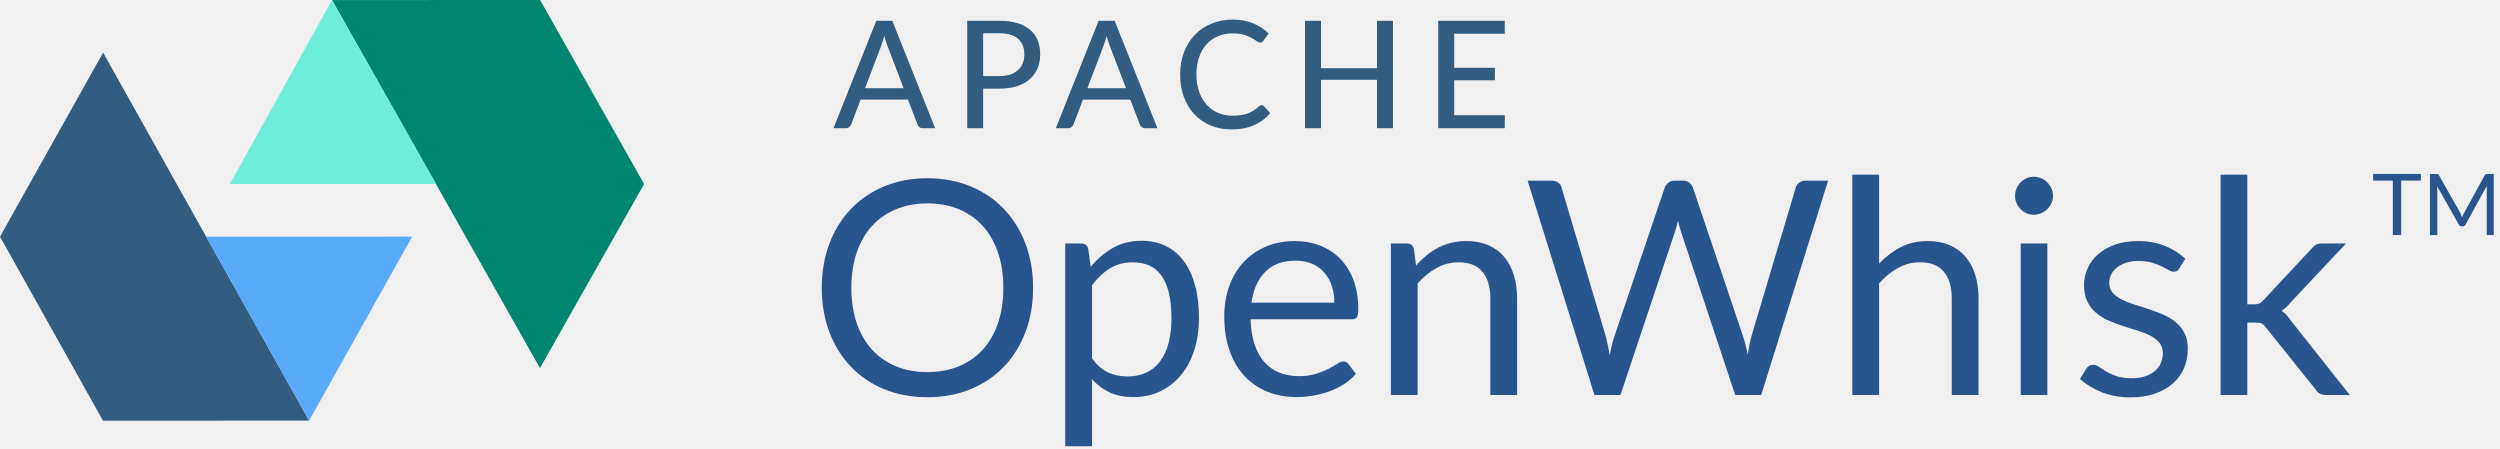
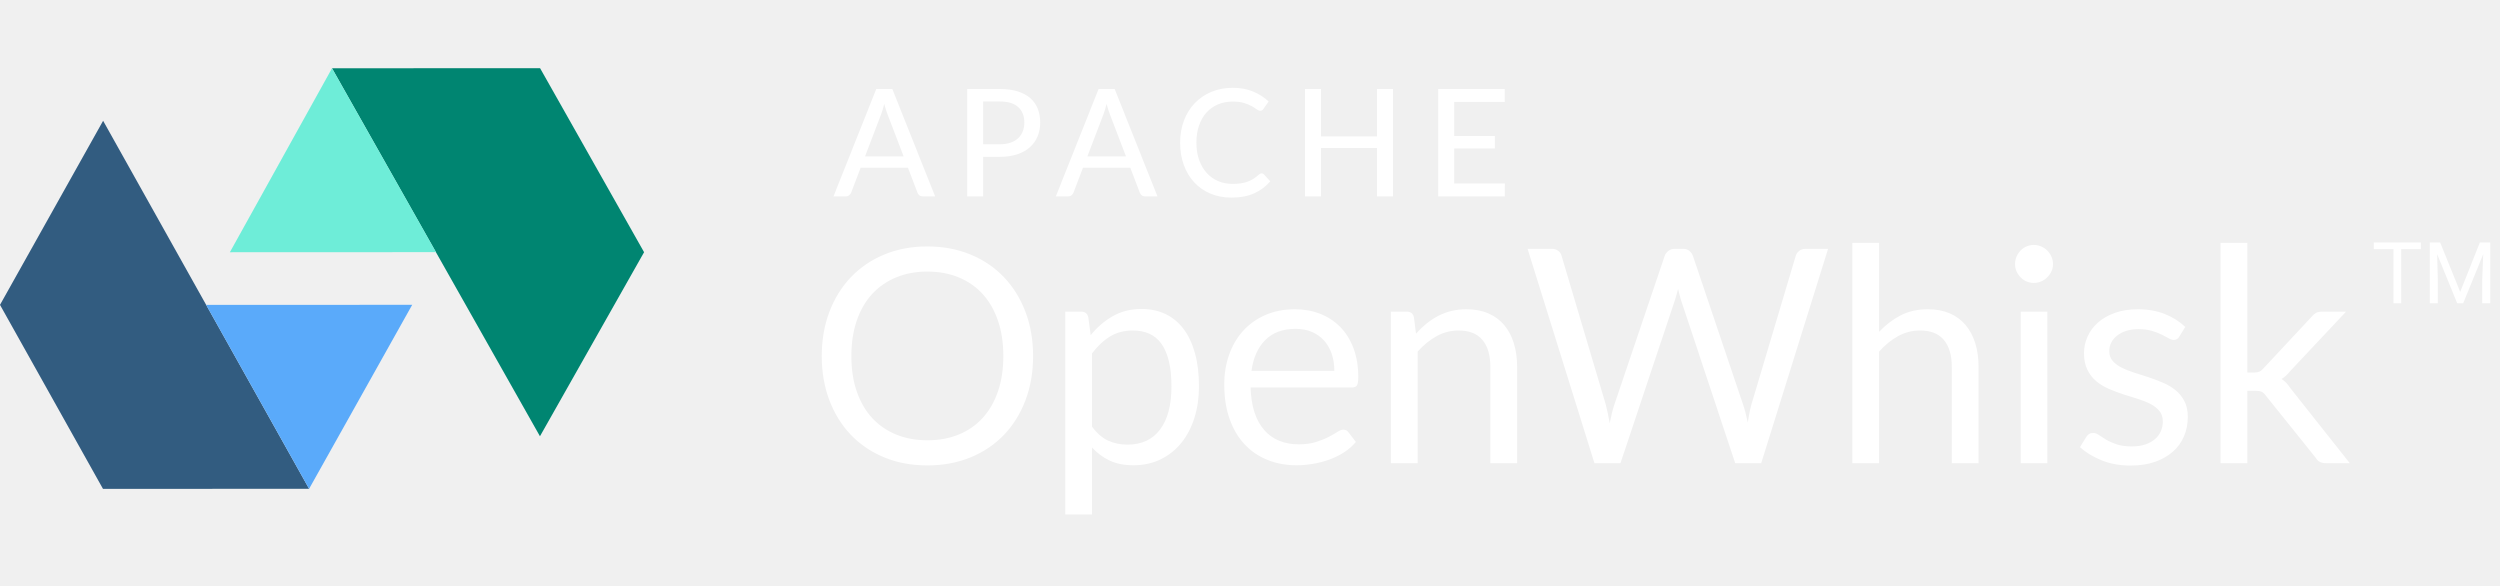
- <svg xmlns="http://www.w3.org/2000/svg" width="117px" height="21px" viewBox="0 0 117 21" version="1.1">
+ <svg xmlns="http://www.w3.org/2000/svg" width="188px" height="44px" viewBox="0 0 117 21" version="1.1">
  <defs />
  <g id="Symbols" stroke="none" stroke-width="1" fill="none" fill-rule="evenodd">
    <g id="Menu" transform="translate(-268, -33)">
      <g id="apache-openwhisk" transform="translate(268, 33)">
        <g id="Group-23">
          <polygon id="Fill-1" fill="#008571" points="25.276 -0 15.537 0.003 25.27 17.226 30.143 8.612" />
          <polygon id="Fill-2" fill="#6EEDD8" points="15.538 0.003 10.758 8.613 20.406 8.609" />
          <polygon id="Fill-3" fill="#325C80" points="0 11.076 4.82 19.688 14.466 19.684 4.826 2.461" />
          <polygon id="Fill-4" fill="#5AAAFA" points="9.646 11.077 14.466 19.685 19.291 11.074" />
        </g>
-         <text id="TM" font-family="Lato-Medium, Lato" font-size="4" font-weight="400" fill="#29558F">
+         <text id="TM" font-family="Roboto-Medium, Roboto" font-size="4" font-weight="400" fill="#FFFFFF">
          <tspan x="111" y="11">TM</tspan>
        </text>
-         <path d="M48.349,13.473 C48.349,14.224 48.23,14.913 47.992,15.541 C47.754,16.169 47.418,16.709 46.984,17.162 C46.55,17.614 46.029,17.965 45.419,18.215 C44.81,18.465 44.137,18.59 43.4,18.59 C42.663,18.59 41.991,18.465 41.384,18.215 C40.777,17.965 40.257,17.614 39.823,17.162 C39.389,16.709 39.053,16.169 38.815,15.541 C38.577,14.913 38.458,14.224 38.458,13.473 C38.458,12.721 38.577,12.032 38.815,11.404 C39.053,10.776 39.389,10.235 39.823,9.78 C40.257,9.325 40.777,8.972 41.384,8.72 C41.991,8.468 42.663,8.342 43.4,8.342 C44.137,8.342 44.81,8.468 45.419,8.72 C46.029,8.972 46.55,9.325 46.984,9.78 C47.418,10.235 47.754,10.776 47.992,11.404 C48.23,12.032 48.349,12.721 48.349,13.473 Z M46.956,13.473 C46.956,12.857 46.872,12.304 46.704,11.814 C46.536,11.324 46.298,10.909 45.99,10.571 C45.682,10.233 45.309,9.973 44.87,9.791 C44.431,9.609 43.941,9.518 43.4,9.518 C42.863,9.518 42.376,9.609 41.937,9.791 C41.498,9.973 41.124,10.233 40.813,10.571 C40.503,10.909 40.264,11.324 40.096,11.814 C39.928,12.304 39.844,12.857 39.844,13.473 C39.844,14.089 39.928,14.64 40.096,15.128 C40.264,15.616 40.503,16.029 40.813,16.367 C41.124,16.705 41.498,16.964 41.937,17.144 C42.376,17.324 42.863,17.414 43.4,17.414 C43.941,17.414 44.431,17.324 44.87,17.144 C45.309,16.964 45.682,16.705 45.99,16.367 C46.298,16.029 46.536,15.616 46.704,15.128 C46.872,14.64 46.956,14.089 46.956,13.473 Z M51.107,16.777 C51.336,17.085 51.585,17.302 51.856,17.428 C52.127,17.554 52.43,17.617 52.766,17.617 C53.429,17.617 53.937,17.381 54.292,16.91 C54.647,16.438 54.824,15.766 54.824,14.894 C54.824,14.432 54.783,14.035 54.702,13.704 C54.62,13.372 54.502,13.1 54.348,12.888 C54.194,12.676 54.005,12.521 53.781,12.423 C53.557,12.325 53.303,12.276 53.018,12.276 C52.612,12.276 52.256,12.369 51.95,12.556 C51.645,12.742 51.364,13.006 51.107,13.347 L51.107,16.777 Z M51.044,12.493 C51.343,12.124 51.688,11.828 52.08,11.604 C52.472,11.38 52.92,11.268 53.424,11.268 C53.835,11.268 54.206,11.346 54.537,11.502 C54.868,11.658 55.151,11.889 55.384,12.195 C55.617,12.501 55.797,12.88 55.923,13.333 C56.049,13.785 56.112,14.306 56.112,14.894 C56.112,15.416 56.042,15.903 55.902,16.353 C55.762,16.803 55.56,17.193 55.297,17.522 C55.033,17.851 54.711,18.11 54.331,18.299 C53.95,18.488 53.522,18.583 53.046,18.583 C52.612,18.583 52.24,18.509 51.929,18.362 C51.619,18.215 51.345,18.011 51.107,17.75 L51.107,20.886 L49.854,20.886 L49.854,11.394 L50.603,11.394 C50.78,11.394 50.89,11.48 50.932,11.653 L51.044,12.493 Z M62.447,14.166 C62.447,13.876 62.406,13.611 62.325,13.371 C62.243,13.131 62.124,12.923 61.968,12.748 C61.811,12.573 61.621,12.438 61.397,12.342 C61.173,12.246 60.919,12.199 60.634,12.199 C60.037,12.199 59.564,12.372 59.217,12.72 C58.869,13.068 58.653,13.55 58.569,14.166 L62.447,14.166 Z M63.455,17.491 C63.301,17.677 63.117,17.839 62.902,17.977 C62.687,18.115 62.458,18.228 62.212,18.317 C61.967,18.405 61.714,18.472 61.453,18.516 C61.192,18.56 60.933,18.583 60.676,18.583 C60.186,18.583 59.735,18.5 59.322,18.334 C58.908,18.168 58.552,17.926 58.251,17.606 C57.949,17.286 57.715,16.891 57.547,16.42 C57.379,15.948 57.295,15.407 57.295,14.796 C57.295,14.301 57.371,13.839 57.523,13.41 C57.674,12.98 57.892,12.608 58.177,12.293 C58.462,11.978 58.809,11.731 59.22,11.551 C59.631,11.371 60.093,11.282 60.606,11.282 C61.031,11.282 61.424,11.353 61.785,11.495 C62.147,11.637 62.46,11.843 62.724,12.111 C62.987,12.379 63.194,12.711 63.343,13.105 C63.492,13.499 63.567,13.949 63.567,14.453 C63.567,14.649 63.546,14.779 63.504,14.845 C63.462,14.91 63.383,14.943 63.266,14.943 L58.527,14.943 C58.541,15.391 58.603,15.78 58.712,16.112 C58.822,16.443 58.975,16.719 59.171,16.941 C59.367,17.163 59.6,17.328 59.871,17.438 C60.142,17.548 60.445,17.603 60.781,17.603 C61.094,17.603 61.363,17.566 61.59,17.494 C61.816,17.422 62.011,17.344 62.174,17.26 C62.337,17.176 62.474,17.097 62.584,17.025 C62.693,16.953 62.788,16.917 62.867,16.917 C62.97,16.917 63.049,16.956 63.105,17.036 L63.455,17.491 Z M66.269,12.423 C66.423,12.25 66.586,12.094 66.759,11.954 C66.932,11.814 67.115,11.693 67.308,11.593 C67.502,11.493 67.707,11.416 67.924,11.362 C68.142,11.308 68.376,11.282 68.628,11.282 C69.015,11.282 69.357,11.346 69.653,11.474 C69.95,11.602 70.197,11.784 70.395,12.02 C70.594,12.256 70.744,12.539 70.847,12.871 C70.95,13.202 71.001,13.568 71.001,13.97 L71.001,18.485 L69.748,18.485 L69.748,13.97 C69.748,13.433 69.626,13.016 69.38,12.72 C69.135,12.424 68.763,12.276 68.264,12.276 C67.895,12.276 67.551,12.364 67.231,12.542 C66.912,12.719 66.617,12.959 66.346,13.263 L66.346,18.485 L65.093,18.485 L65.093,11.394 L65.842,11.394 C66.019,11.394 66.129,11.48 66.171,11.653 L66.269,12.423 Z M85.554,8.454 L82.425,18.485 L81.207,18.485 L78.666,10.834 C78.643,10.759 78.621,10.68 78.6,10.596 L78.533,10.33 C78.51,10.423 78.486,10.512 78.463,10.596 C78.44,10.68 78.416,10.759 78.393,10.834 L75.838,18.485 L74.62,18.485 L71.491,8.454 L72.618,8.454 C72.739,8.454 72.841,8.484 72.922,8.545 C73.004,8.605 73.057,8.682 73.08,8.776 L75.152,15.748 C75.185,15.874 75.216,16.009 75.246,16.154 C75.277,16.298 75.306,16.452 75.334,16.616 C75.367,16.452 75.4,16.297 75.436,16.15 C75.471,16.003 75.509,15.869 75.551,15.748 L77.91,8.776 C77.938,8.696 77.993,8.623 78.075,8.555 C78.156,8.487 78.255,8.454 78.372,8.454 L78.764,8.454 C78.885,8.454 78.983,8.484 79.058,8.545 C79.133,8.605 79.189,8.682 79.226,8.776 L81.578,15.748 C81.62,15.869 81.658,16 81.694,16.14 C81.729,16.28 81.762,16.427 81.795,16.581 C81.818,16.427 81.844,16.28 81.872,16.14 C81.9,16 81.93,15.869 81.963,15.748 L84.042,8.776 C84.065,8.692 84.118,8.617 84.2,8.552 C84.281,8.486 84.38,8.454 84.497,8.454 L85.554,8.454 Z M87.941,12.339 C88.244,12.017 88.58,11.76 88.949,11.569 C89.318,11.377 89.742,11.282 90.223,11.282 C90.61,11.282 90.952,11.346 91.249,11.474 C91.545,11.602 91.792,11.784 91.99,12.02 C92.189,12.256 92.339,12.539 92.442,12.871 C92.545,13.202 92.596,13.568 92.596,13.97 L92.596,18.485 L91.343,18.485 L91.343,13.97 C91.343,13.433 91.221,13.016 90.975,12.72 C90.73,12.424 90.358,12.276 89.859,12.276 C89.49,12.276 89.146,12.364 88.826,12.542 C88.507,12.719 88.212,12.959 87.941,13.263 L87.941,18.485 L86.688,18.485 L86.688,8.174 L87.941,8.174 L87.941,12.339 Z M95.816,11.394 L95.816,18.485 L94.57,18.485 L94.57,11.394 L95.816,11.394 Z M96.082,9.168 C96.082,9.289 96.058,9.402 96.008,9.507 C95.959,9.612 95.894,9.705 95.812,9.787 C95.731,9.869 95.635,9.933 95.525,9.98 C95.416,10.026 95.3,10.05 95.179,10.05 C95.058,10.05 94.945,10.026 94.84,9.98 C94.734,9.933 94.642,9.869 94.563,9.787 C94.484,9.705 94.421,9.612 94.374,9.507 C94.327,9.402 94.304,9.289 94.304,9.168 C94.304,9.046 94.327,8.931 94.374,8.821 C94.421,8.711 94.484,8.616 94.563,8.534 C94.642,8.452 94.734,8.388 94.84,8.342 C94.945,8.295 95.058,8.272 95.179,8.272 C95.3,8.272 95.416,8.295 95.525,8.342 C95.635,8.388 95.731,8.452 95.812,8.534 C95.894,8.616 95.959,8.711 96.008,8.821 C96.058,8.931 96.082,9.046 96.082,9.168 Z M101.99,12.563 C101.934,12.665 101.848,12.717 101.731,12.717 C101.661,12.717 101.582,12.691 101.493,12.64 C101.404,12.588 101.296,12.531 101.168,12.468 C101.039,12.405 100.886,12.347 100.709,12.293 C100.532,12.239 100.322,12.213 100.079,12.213 C99.869,12.213 99.68,12.239 99.512,12.293 C99.344,12.347 99.201,12.42 99.082,12.514 C98.962,12.607 98.872,12.715 98.808,12.839 C98.745,12.963 98.714,13.097 98.714,13.242 C98.714,13.424 98.766,13.575 98.871,13.697 C98.977,13.818 99.115,13.923 99.288,14.012 C99.461,14.1 99.657,14.178 99.876,14.246 C100.095,14.314 100.32,14.386 100.552,14.463 C100.783,14.54 101.008,14.625 101.227,14.719 C101.446,14.812 101.642,14.929 101.815,15.069 C101.988,15.209 102.126,15.38 102.231,15.583 C102.337,15.786 102.389,16.03 102.389,16.315 C102.389,16.641 102.331,16.943 102.214,17.221 C102.097,17.499 101.925,17.739 101.696,17.942 C101.467,18.145 101.187,18.305 100.856,18.422 C100.525,18.538 100.142,18.597 99.708,18.597 C99.213,18.597 98.765,18.516 98.364,18.355 C97.963,18.194 97.622,17.988 97.342,17.736 L97.636,17.26 C97.673,17.199 97.718,17.152 97.769,17.12 C97.82,17.087 97.886,17.071 97.965,17.071 C98.049,17.071 98.138,17.103 98.231,17.169 C98.324,17.234 98.437,17.306 98.57,17.386 C98.704,17.465 98.866,17.537 99.057,17.603 C99.248,17.668 99.486,17.701 99.771,17.701 C100.014,17.701 100.226,17.669 100.408,17.606 C100.59,17.543 100.742,17.458 100.863,17.351 C100.984,17.243 101.074,17.12 101.132,16.98 C101.191,16.84 101.22,16.69 101.22,16.532 C101.22,16.336 101.168,16.173 101.062,16.045 C100.957,15.917 100.819,15.807 100.646,15.716 C100.473,15.625 100.276,15.546 100.055,15.478 C99.833,15.41 99.607,15.339 99.376,15.265 C99.144,15.19 98.918,15.105 98.697,15.009 C98.475,14.913 98.278,14.793 98.105,14.649 C97.932,14.504 97.794,14.325 97.689,14.113 C97.583,13.901 97.531,13.643 97.531,13.34 C97.531,13.069 97.587,12.809 97.699,12.559 C97.811,12.309 97.974,12.09 98.189,11.901 C98.404,11.712 98.667,11.562 98.98,11.45 C99.293,11.338 99.65,11.282 100.051,11.282 C100.518,11.282 100.936,11.355 101.308,11.502 C101.679,11.649 101.999,11.851 102.27,12.108 L101.99,12.563 Z M105.175,8.174 L105.175,14.243 L105.497,14.243 C105.59,14.243 105.668,14.23 105.731,14.204 C105.794,14.178 105.861,14.126 105.931,14.047 L108.171,11.646 C108.236,11.566 108.305,11.504 108.377,11.46 C108.45,11.416 108.547,11.394 108.668,11.394 L109.795,11.394 L107.184,14.173 C107.058,14.331 106.923,14.455 106.778,14.544 C106.862,14.6 106.938,14.664 107.005,14.736 C107.073,14.808 107.137,14.891 107.198,14.985 L109.97,18.485 L108.857,18.485 C108.75,18.485 108.657,18.467 108.581,18.432 C108.504,18.397 108.437,18.333 108.381,18.24 L106.05,15.335 C105.98,15.237 105.911,15.172 105.844,15.142 C105.776,15.112 105.672,15.097 105.532,15.097 L105.175,15.097 L105.175,18.485 L103.922,18.485 L103.922,8.174 L105.175,8.174 Z" id="OpenWhisk" fill="#29558F" />
-         <path d="M42.29,4.128 L41.544,2.178 C41.491,2.045 41.437,1.877 41.383,1.674 C41.358,1.774 41.332,1.868 41.305,1.954 C41.278,2.04 41.252,2.117 41.226,2.185 L40.484,4.128 L42.29,4.128 Z M43.764,6 L43.19,6 C43.124,6 43.071,5.984 43.029,5.951 C42.986,5.918 42.956,5.876 42.938,5.825 L42.493,4.66 L40.278,4.66 L39.833,5.825 C39.817,5.869 39.786,5.91 39.742,5.946 C39.698,5.982 39.644,6 39.581,6 L39.007,6 L41.009,0.974 L41.761,0.974 L43.764,6 Z M46.788,3.561 C46.977,3.561 47.143,3.536 47.286,3.487 C47.43,3.438 47.55,3.369 47.647,3.279 C47.744,3.189 47.816,3.082 47.865,2.957 C47.915,2.832 47.939,2.694 47.939,2.542 C47.939,2.236 47.844,1.996 47.654,1.821 C47.464,1.646 47.175,1.558 46.788,1.558 L46.011,1.558 L46.011,3.561 L46.788,3.561 Z M46.788,0.974 C47.11,0.974 47.389,1.011 47.627,1.086 C47.866,1.161 48.063,1.266 48.219,1.403 C48.375,1.539 48.491,1.704 48.567,1.898 C48.643,2.092 48.681,2.306 48.681,2.542 C48.681,2.778 48.64,2.994 48.559,3.191 C48.477,3.388 48.357,3.558 48.198,3.7 C48.039,3.843 47.842,3.953 47.605,4.031 C47.368,4.109 47.096,4.149 46.788,4.149 L46.011,4.149 L46.011,6 L45.265,6 L45.265,0.974 L46.788,0.974 Z M52.696,4.128 L51.95,2.178 C51.896,2.045 51.843,1.877 51.789,1.674 C51.763,1.774 51.737,1.868 51.71,1.954 C51.683,2.04 51.657,2.117 51.632,2.185 L50.889,4.128 L52.696,4.128 Z M54.169,6 L53.595,6 C53.53,6 53.476,5.984 53.434,5.951 C53.392,5.918 53.362,5.876 53.343,5.825 L52.898,4.66 L50.683,4.66 L50.239,5.825 C50.222,5.869 50.192,5.91 50.148,5.946 C50.103,5.982 50.05,6 49.986,6 L49.413,6 L51.414,0.974 L52.167,0.974 L54.169,6 Z M59.044,4.922 C59.087,4.922 59.123,4.938 59.153,4.971 L59.447,5.293 C59.242,5.536 58.991,5.723 58.696,5.856 C58.401,5.99 58.046,6.056 57.63,6.056 C57.266,6.056 56.937,5.993 56.642,5.867 C56.347,5.741 56.095,5.565 55.886,5.338 C55.677,5.112 55.515,4.842 55.401,4.527 C55.287,4.211 55.23,3.865 55.23,3.487 C55.23,3.109 55.29,2.763 55.41,2.447 C55.53,2.132 55.698,1.862 55.916,1.635 C56.133,1.409 56.392,1.233 56.694,1.107 C56.996,0.981 57.331,0.918 57.697,0.918 C58.054,0.918 58.371,0.976 58.649,1.093 C58.927,1.21 59.168,1.365 59.373,1.558 L59.129,1.905 C59.112,1.931 59.092,1.952 59.067,1.968 C59.043,1.984 59.011,1.992 58.971,1.992 C58.927,1.992 58.875,1.97 58.815,1.926 C58.756,1.882 58.678,1.832 58.581,1.777 C58.484,1.722 58.364,1.673 58.222,1.629 C58.08,1.584 57.902,1.562 57.69,1.562 C57.44,1.562 57.212,1.606 57.004,1.693 C56.796,1.781 56.617,1.907 56.467,2.071 C56.316,2.236 56.2,2.438 56.117,2.677 C56.034,2.916 55.992,3.186 55.992,3.487 C55.992,3.793 56.036,4.064 56.122,4.303 C56.208,4.541 56.327,4.742 56.479,4.908 C56.631,5.074 56.809,5.2 57.014,5.286 C57.22,5.372 57.441,5.415 57.679,5.415 C57.824,5.415 57.954,5.407 58.07,5.389 C58.185,5.372 58.291,5.346 58.388,5.311 C58.485,5.275 58.577,5.231 58.663,5.176 C58.749,5.121 58.834,5.055 58.919,4.978 C58.937,4.962 58.957,4.948 58.978,4.938 C58.999,4.927 59.021,4.922 59.044,4.922 Z M65.191,0.974 L65.191,6 L64.445,6 L64.445,3.736 L61.824,3.736 L61.824,6 L61.075,6 L61.075,0.974 L61.824,0.974 L61.824,3.193 L64.445,3.193 L64.445,0.974 L65.191,0.974 Z M70.427,5.394 L70.423,6 L67.308,6 L67.308,0.974 L70.423,0.974 L70.423,1.579 L68.057,1.579 L68.057,3.172 L69.961,3.172 L69.961,3.756 L68.057,3.756 L68.057,5.394 L70.427,5.394 Z" id="APACHE" fill="#325C80" />
+         <path d="M48.349,13.473 C48.349,14.224 48.23,14.913 47.992,15.541 C47.754,16.169 47.418,16.709 46.984,17.162 C46.55,17.614 46.029,17.965 45.419,18.215 C44.81,18.465 44.137,18.59 43.4,18.59 C42.663,18.59 41.991,18.465 41.384,18.215 C40.777,17.965 40.257,17.614 39.823,17.162 C39.389,16.709 39.053,16.169 38.815,15.541 C38.577,14.913 38.458,14.224 38.458,13.473 C38.458,12.721 38.577,12.032 38.815,11.404 C39.053,10.776 39.389,10.235 39.823,9.78 C40.257,9.325 40.777,8.972 41.384,8.72 C41.991,8.468 42.663,8.342 43.4,8.342 C44.137,8.342 44.81,8.468 45.419,8.72 C46.029,8.972 46.55,9.325 46.984,9.78 C47.418,10.235 47.754,10.776 47.992,11.404 C48.23,12.032 48.349,12.721 48.349,13.473 Z M46.956,13.473 C46.956,12.857 46.872,12.304 46.704,11.814 C46.536,11.324 46.298,10.909 45.99,10.571 C45.682,10.233 45.309,9.973 44.87,9.791 C44.431,9.609 43.941,9.518 43.4,9.518 C42.863,9.518 42.376,9.609 41.937,9.791 C41.498,9.973 41.124,10.233 40.813,10.571 C40.503,10.909 40.264,11.324 40.096,11.814 C39.928,12.304 39.844,12.857 39.844,13.473 C39.844,14.089 39.928,14.64 40.096,15.128 C40.264,15.616 40.503,16.029 40.813,16.367 C41.124,16.705 41.498,16.964 41.937,17.144 C42.376,17.324 42.863,17.414 43.4,17.414 C43.941,17.414 44.431,17.324 44.87,17.144 C45.309,16.964 45.682,16.705 45.99,16.367 C46.298,16.029 46.536,15.616 46.704,15.128 C46.872,14.64 46.956,14.089 46.956,13.473 Z M51.107,16.777 C51.336,17.085 51.585,17.302 51.856,17.428 C52.127,17.554 52.43,17.617 52.766,17.617 C53.429,17.617 53.937,17.381 54.292,16.91 C54.647,16.438 54.824,15.766 54.824,14.894 C54.824,14.432 54.783,14.035 54.702,13.704 C54.62,13.372 54.502,13.1 54.348,12.888 C54.194,12.676 54.005,12.521 53.781,12.423 C53.557,12.325 53.303,12.276 53.018,12.276 C52.612,12.276 52.256,12.369 51.95,12.556 C51.645,12.742 51.364,13.006 51.107,13.347 L51.107,16.777 Z M51.044,12.493 C51.343,12.124 51.688,11.828 52.08,11.604 C52.472,11.38 52.92,11.268 53.424,11.268 C53.835,11.268 54.206,11.346 54.537,11.502 C54.868,11.658 55.151,11.889 55.384,12.195 C55.617,12.501 55.797,12.88 55.923,13.333 C56.049,13.785 56.112,14.306 56.112,14.894 C56.112,15.416 56.042,15.903 55.902,16.353 C55.762,16.803 55.56,17.193 55.297,17.522 C55.033,17.851 54.711,18.11 54.331,18.299 C53.95,18.488 53.522,18.583 53.046,18.583 C52.612,18.583 52.24,18.509 51.929,18.362 C51.619,18.215 51.345,18.011 51.107,17.75 L51.107,20.886 L49.854,20.886 L49.854,11.394 L50.603,11.394 C50.78,11.394 50.89,11.48 50.932,11.653 L51.044,12.493 Z M62.447,14.166 C62.447,13.876 62.406,13.611 62.325,13.371 C62.243,13.131 62.124,12.923 61.968,12.748 C61.811,12.573 61.621,12.438 61.397,12.342 C61.173,12.246 60.919,12.199 60.634,12.199 C60.037,12.199 59.564,12.372 59.217,12.72 C58.869,13.068 58.653,13.55 58.569,14.166 L62.447,14.166 Z M63.455,17.491 C63.301,17.677 63.117,17.839 62.902,17.977 C62.687,18.115 62.458,18.228 62.212,18.317 C61.967,18.405 61.714,18.472 61.453,18.516 C61.192,18.56 60.933,18.583 60.676,18.583 C60.186,18.583 59.735,18.5 59.322,18.334 C58.908,18.168 58.552,17.926 58.251,17.606 C57.949,17.286 57.715,16.891 57.547,16.42 C57.379,15.948 57.295,15.407 57.295,14.796 C57.295,14.301 57.371,13.839 57.523,13.41 C57.674,12.98 57.892,12.608 58.177,12.293 C58.462,11.978 58.809,11.731 59.22,11.551 C59.631,11.371 60.093,11.282 60.606,11.282 C61.031,11.282 61.424,11.353 61.785,11.495 C62.147,11.637 62.46,11.843 62.724,12.111 C62.987,12.379 63.194,12.711 63.343,13.105 C63.492,13.499 63.567,13.949 63.567,14.453 C63.567,14.649 63.546,14.779 63.504,14.845 C63.462,14.91 63.383,14.943 63.266,14.943 L58.527,14.943 C58.541,15.391 58.603,15.78 58.712,16.112 C58.822,16.443 58.975,16.719 59.171,16.941 C59.367,17.163 59.6,17.328 59.871,17.438 C60.142,17.548 60.445,17.603 60.781,17.603 C61.094,17.603 61.363,17.566 61.59,17.494 C61.816,17.422 62.011,17.344 62.174,17.26 C62.337,17.176 62.474,17.097 62.584,17.025 C62.693,16.953 62.788,16.917 62.867,16.917 C62.97,16.917 63.049,16.956 63.105,17.036 L63.455,17.491 Z M66.269,12.423 C66.423,12.25 66.586,12.094 66.759,11.954 C66.932,11.814 67.115,11.693 67.308,11.593 C67.502,11.493 67.707,11.416 67.924,11.362 C68.142,11.308 68.376,11.282 68.628,11.282 C69.015,11.282 69.357,11.346 69.653,11.474 C69.95,11.602 70.197,11.784 70.395,12.02 C70.594,12.256 70.744,12.539 70.847,12.871 C70.95,13.202 71.001,13.568 71.001,13.97 L71.001,18.485 L69.748,18.485 L69.748,13.97 C69.748,13.433 69.626,13.016 69.38,12.72 C69.135,12.424 68.763,12.276 68.264,12.276 C67.895,12.276 67.551,12.364 67.231,12.542 C66.912,12.719 66.617,12.959 66.346,13.263 L66.346,18.485 L65.093,18.485 L65.093,11.394 L65.842,11.394 C66.019,11.394 66.129,11.48 66.171,11.653 L66.269,12.423 Z M85.554,8.454 L82.425,18.485 L81.207,18.485 L78.666,10.834 C78.643,10.759 78.621,10.68 78.6,10.596 L78.533,10.33 C78.51,10.423 78.486,10.512 78.463,10.596 C78.44,10.68 78.416,10.759 78.393,10.834 L75.838,18.485 L74.62,18.485 L71.491,8.454 L72.618,8.454 C72.739,8.454 72.841,8.484 72.922,8.545 C73.004,8.605 73.057,8.682 73.08,8.776 L75.152,15.748 C75.185,15.874 75.216,16.009 75.246,16.154 C75.277,16.298 75.306,16.452 75.334,16.616 C75.367,16.452 75.4,16.297 75.436,16.15 C75.471,16.003 75.509,15.869 75.551,15.748 L77.91,8.776 C77.938,8.696 77.993,8.623 78.075,8.555 C78.156,8.487 78.255,8.454 78.372,8.454 L78.764,8.454 C78.885,8.454 78.983,8.484 79.058,8.545 C79.133,8.605 79.189,8.682 79.226,8.776 L81.578,15.748 C81.62,15.869 81.658,16 81.694,16.14 C81.729,16.28 81.762,16.427 81.795,16.581 C81.818,16.427 81.844,16.28 81.872,16.14 C81.9,16 81.93,15.869 81.963,15.748 L84.042,8.776 C84.065,8.692 84.118,8.617 84.2,8.552 C84.281,8.486 84.38,8.454 84.497,8.454 L85.554,8.454 Z M87.941,12.339 C88.244,12.017 88.58,11.76 88.949,11.569 C89.318,11.377 89.742,11.282 90.223,11.282 C90.61,11.282 90.952,11.346 91.249,11.474 C91.545,11.602 91.792,11.784 91.99,12.02 C92.189,12.256 92.339,12.539 92.442,12.871 C92.545,13.202 92.596,13.568 92.596,13.97 L92.596,18.485 L91.343,18.485 L91.343,13.97 C91.343,13.433 91.221,13.016 90.975,12.72 C90.73,12.424 90.358,12.276 89.859,12.276 C89.49,12.276 89.146,12.364 88.826,12.542 C88.507,12.719 88.212,12.959 87.941,13.263 L87.941,18.485 L86.688,18.485 L86.688,8.174 L87.941,8.174 L87.941,12.339 Z M95.816,11.394 L95.816,18.485 L94.57,18.485 L94.57,11.394 L95.816,11.394 Z M96.082,9.168 C96.082,9.289 96.058,9.402 96.008,9.507 C95.959,9.612 95.894,9.705 95.812,9.787 C95.731,9.869 95.635,9.933 95.525,9.98 C95.416,10.026 95.3,10.05 95.179,10.05 C95.058,10.05 94.945,10.026 94.84,9.98 C94.734,9.933 94.642,9.869 94.563,9.787 C94.484,9.705 94.421,9.612 94.374,9.507 C94.327,9.402 94.304,9.289 94.304,9.168 C94.304,9.046 94.327,8.931 94.374,8.821 C94.421,8.711 94.484,8.616 94.563,8.534 C94.642,8.452 94.734,8.388 94.84,8.342 C94.945,8.295 95.058,8.272 95.179,8.272 C95.3,8.272 95.416,8.295 95.525,8.342 C95.635,8.388 95.731,8.452 95.812,8.534 C95.894,8.616 95.959,8.711 96.008,8.821 C96.058,8.931 96.082,9.046 96.082,9.168 Z M101.99,12.563 C101.934,12.665 101.848,12.717 101.731,12.717 C101.661,12.717 101.582,12.691 101.493,12.64 C101.404,12.588 101.296,12.531 101.168,12.468 C101.039,12.405 100.886,12.347 100.709,12.293 C100.532,12.239 100.322,12.213 100.079,12.213 C99.869,12.213 99.68,12.239 99.512,12.293 C99.344,12.347 99.201,12.42 99.082,12.514 C98.962,12.607 98.872,12.715 98.808,12.839 C98.745,12.963 98.714,13.097 98.714,13.242 C98.714,13.424 98.766,13.575 98.871,13.697 C98.977,13.818 99.115,13.923 99.288,14.012 C99.461,14.1 99.657,14.178 99.876,14.246 C100.095,14.314 100.32,14.386 100.552,14.463 C100.783,14.54 101.008,14.625 101.227,14.719 C101.446,14.812 101.642,14.929 101.815,15.069 C101.988,15.209 102.126,15.38 102.231,15.583 C102.337,15.786 102.389,16.03 102.389,16.315 C102.389,16.641 102.331,16.943 102.214,17.221 C102.097,17.499 101.925,17.739 101.696,17.942 C101.467,18.145 101.187,18.305 100.856,18.422 C100.525,18.538 100.142,18.597 99.708,18.597 C99.213,18.597 98.765,18.516 98.364,18.355 C97.963,18.194 97.622,17.988 97.342,17.736 L97.636,17.26 C97.673,17.199 97.718,17.152 97.769,17.12 C97.82,17.087 97.886,17.071 97.965,17.071 C98.049,17.071 98.138,17.103 98.231,17.169 C98.324,17.234 98.437,17.306 98.57,17.386 C98.704,17.465 98.866,17.537 99.057,17.603 C99.248,17.668 99.486,17.701 99.771,17.701 C100.014,17.701 100.226,17.669 100.408,17.606 C100.59,17.543 100.742,17.458 100.863,17.351 C100.984,17.243 101.074,17.12 101.132,16.98 C101.191,16.84 101.22,16.69 101.22,16.532 C101.22,16.336 101.168,16.173 101.062,16.045 C100.957,15.917 100.819,15.807 100.646,15.716 C100.473,15.625 100.276,15.546 100.055,15.478 C99.833,15.41 99.607,15.339 99.376,15.265 C99.144,15.19 98.918,15.105 98.697,15.009 C98.475,14.913 98.278,14.793 98.105,14.649 C97.932,14.504 97.794,14.325 97.689,14.113 C97.583,13.901 97.531,13.643 97.531,13.34 C97.531,13.069 97.587,12.809 97.699,12.559 C97.811,12.309 97.974,12.09 98.189,11.901 C98.404,11.712 98.667,11.562 98.98,11.45 C99.293,11.338 99.65,11.282 100.051,11.282 C100.518,11.282 100.936,11.355 101.308,11.502 C101.679,11.649 101.999,11.851 102.27,12.108 L101.99,12.563 Z M105.175,8.174 L105.175,14.243 L105.497,14.243 C105.59,14.243 105.668,14.23 105.731,14.204 C105.794,14.178 105.861,14.126 105.931,14.047 L108.171,11.646 C108.236,11.566 108.305,11.504 108.377,11.46 C108.45,11.416 108.547,11.394 108.668,11.394 L109.795,11.394 L107.184,14.173 C107.058,14.331 106.923,14.455 106.778,14.544 C106.862,14.6 106.938,14.664 107.005,14.736 C107.073,14.808 107.137,14.891 107.198,14.985 L109.97,18.485 L108.857,18.485 C108.75,18.485 108.657,18.467 108.581,18.432 C108.504,18.397 108.437,18.333 108.381,18.24 L106.05,15.335 C105.98,15.237 105.911,15.172 105.844,15.142 C105.776,15.112 105.672,15.097 105.532,15.097 L105.175,15.097 L105.175,18.485 L103.922,18.485 L103.922,8.174 L105.175,8.174 Z" id="OpenWhisk" fill="#FFFFFF" />
+         <path d="M42.29,4.128 L41.544,2.178 C41.491,2.045 41.437,1.877 41.383,1.674 C41.358,1.774 41.332,1.868 41.305,1.954 C41.278,2.04 41.252,2.117 41.226,2.185 L40.484,4.128 L42.29,4.128 Z M43.764,6 L43.19,6 C43.124,6 43.071,5.984 43.029,5.951 C42.986,5.918 42.956,5.876 42.938,5.825 L42.493,4.66 L40.278,4.66 L39.833,5.825 C39.817,5.869 39.786,5.91 39.742,5.946 C39.698,5.982 39.644,6 39.581,6 L39.007,6 L41.009,0.974 L41.761,0.974 L43.764,6 Z M46.788,3.561 C46.977,3.561 47.143,3.536 47.286,3.487 C47.43,3.438 47.55,3.369 47.647,3.279 C47.744,3.189 47.816,3.082 47.865,2.957 C47.915,2.832 47.939,2.694 47.939,2.542 C47.939,2.236 47.844,1.996 47.654,1.821 C47.464,1.646 47.175,1.558 46.788,1.558 L46.011,1.558 L46.011,3.561 L46.788,3.561 Z M46.788,0.974 C47.11,0.974 47.389,1.011 47.627,1.086 C47.866,1.161 48.063,1.266 48.219,1.403 C48.375,1.539 48.491,1.704 48.567,1.898 C48.643,2.092 48.681,2.306 48.681,2.542 C48.681,2.778 48.64,2.994 48.559,3.191 C48.477,3.388 48.357,3.558 48.198,3.7 C48.039,3.843 47.842,3.953 47.605,4.031 C47.368,4.109 47.096,4.149 46.788,4.149 L46.011,4.149 L46.011,6 L45.265,6 L45.265,0.974 L46.788,0.974 Z M52.696,4.128 L51.95,2.178 C51.896,2.045 51.843,1.877 51.789,1.674 C51.763,1.774 51.737,1.868 51.71,1.954 C51.683,2.04 51.657,2.117 51.632,2.185 L50.889,4.128 L52.696,4.128 Z M54.169,6 L53.595,6 C53.53,6 53.476,5.984 53.434,5.951 C53.392,5.918 53.362,5.876 53.343,5.825 L52.898,4.66 L50.683,4.66 L50.239,5.825 C50.222,5.869 50.192,5.91 50.148,5.946 C50.103,5.982 50.05,6 49.986,6 L49.413,6 L51.414,0.974 L52.167,0.974 L54.169,6 Z M59.044,4.922 C59.087,4.922 59.123,4.938 59.153,4.971 L59.447,5.293 C59.242,5.536 58.991,5.723 58.696,5.856 C58.401,5.99 58.046,6.056 57.63,6.056 C57.266,6.056 56.937,5.993 56.642,5.867 C56.347,5.741 56.095,5.565 55.886,5.338 C55.677,5.112 55.515,4.842 55.401,4.527 C55.287,4.211 55.23,3.865 55.23,3.487 C55.23,3.109 55.29,2.763 55.41,2.447 C55.53,2.132 55.698,1.862 55.916,1.635 C56.133,1.409 56.392,1.233 56.694,1.107 C56.996,0.981 57.331,0.918 57.697,0.918 C58.054,0.918 58.371,0.976 58.649,1.093 C58.927,1.21 59.168,1.365 59.373,1.558 L59.129,1.905 C59.112,1.931 59.092,1.952 59.067,1.968 C59.043,1.984 59.011,1.992 58.971,1.992 C58.927,1.992 58.875,1.97 58.815,1.926 C58.756,1.882 58.678,1.832 58.581,1.777 C58.484,1.722 58.364,1.673 58.222,1.629 C58.08,1.584 57.902,1.562 57.69,1.562 C57.44,1.562 57.212,1.606 57.004,1.693 C56.796,1.781 56.617,1.907 56.467,2.071 C56.316,2.236 56.2,2.438 56.117,2.677 C56.034,2.916 55.992,3.186 55.992,3.487 C55.992,3.793 56.036,4.064 56.122,4.303 C56.208,4.541 56.327,4.742 56.479,4.908 C56.631,5.074 56.809,5.2 57.014,5.286 C57.22,5.372 57.441,5.415 57.679,5.415 C57.824,5.415 57.954,5.407 58.07,5.389 C58.185,5.372 58.291,5.346 58.388,5.311 C58.485,5.275 58.577,5.231 58.663,5.176 C58.749,5.121 58.834,5.055 58.919,4.978 C58.937,4.962 58.957,4.948 58.978,4.938 C58.999,4.927 59.021,4.922 59.044,4.922 Z M65.191,0.974 L65.191,6 L64.445,6 L64.445,3.736 L61.824,3.736 L61.824,6 L61.075,6 L61.075,0.974 L61.824,0.974 L61.824,3.193 L64.445,3.193 L64.445,0.974 L65.191,0.974 Z M70.427,5.394 L70.423,6 L67.308,6 L67.308,0.974 L70.423,0.974 L70.423,1.579 L68.057,1.579 L68.057,3.172 L69.961,3.172 L69.961,3.756 L68.057,3.756 L68.057,5.394 L70.427,5.394 Z" id="APACHE" fill="#FFFFFF" />
      </g>
    </g>
  </g>
</svg>
